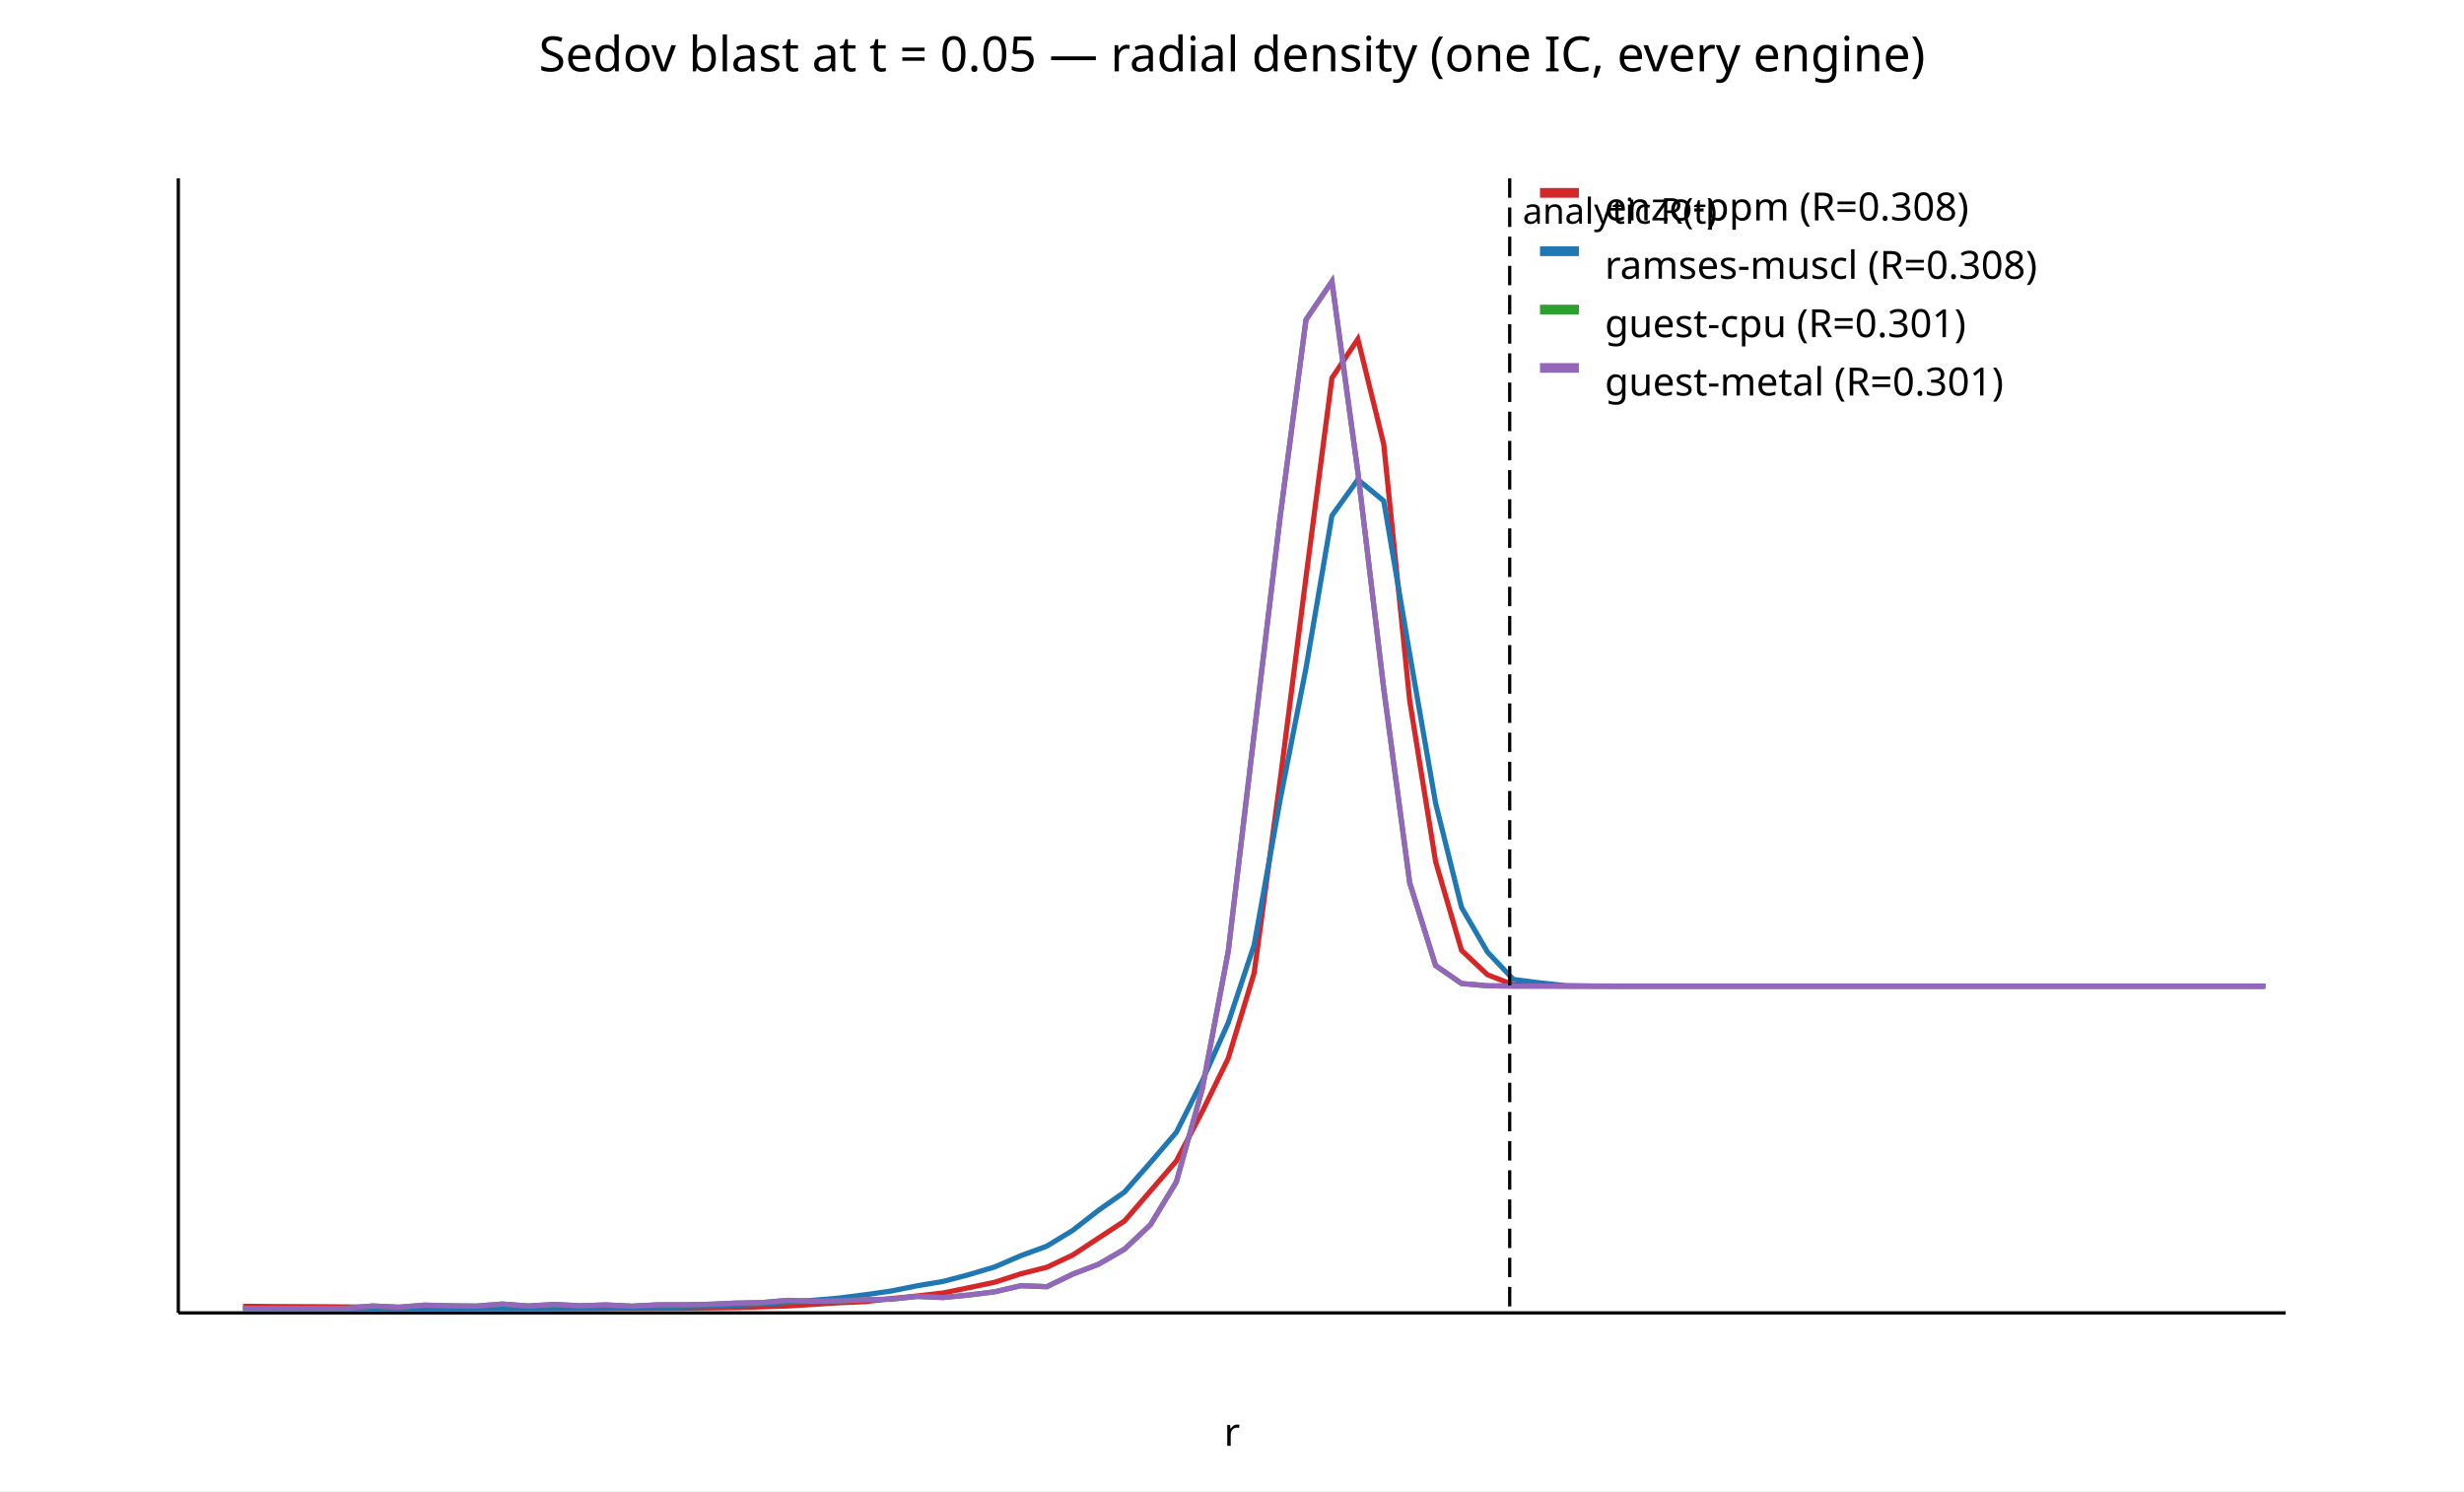
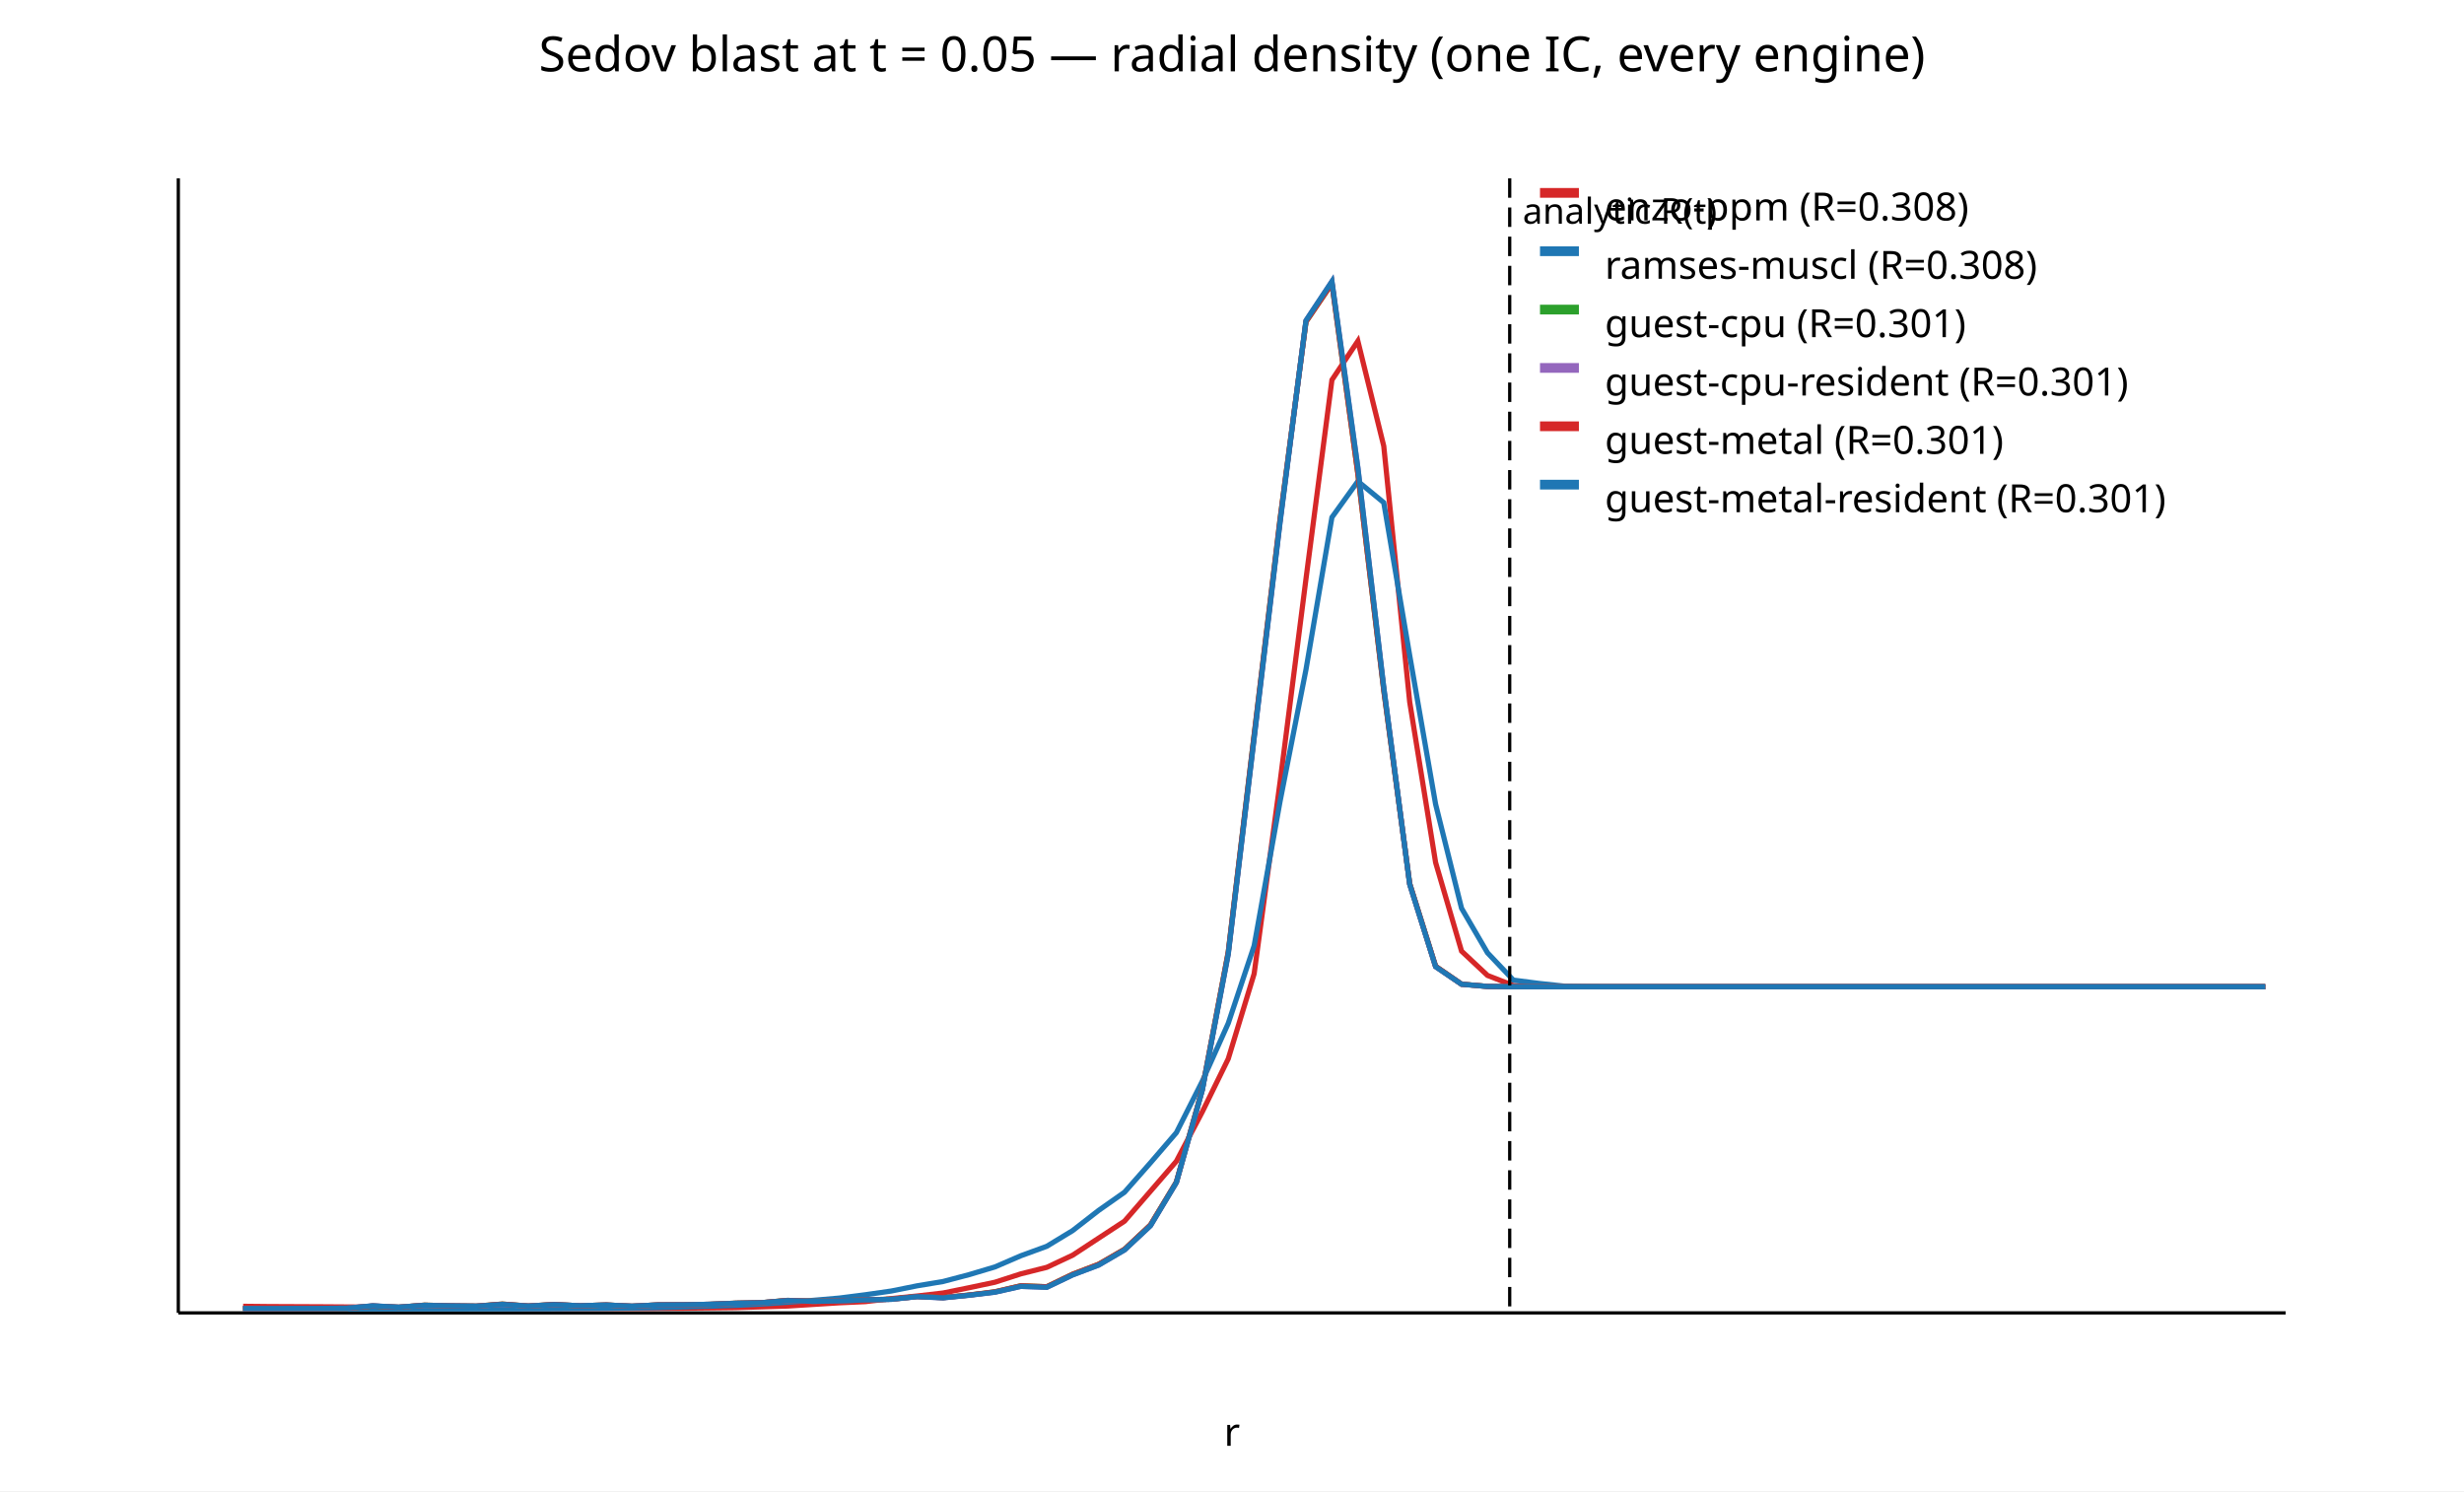
<svg xmlns="http://www.w3.org/2000/svg" width="760" height="460" viewBox="0 0 760 460">
  <rect width="760" height="460" fill="white" />
  <text x="380" y="22" text-anchor="middle" font-family="sans-serif" font-size="15">Sedov blast at t = 0.05 — radial density (one IC, every engine)</text>
  <line x1="55" y1="405" x2="705" y2="405" stroke="black" />
  <line x1="55" y1="55" x2="55" y2="405" stroke="black" />
  <text x="380" y="446" text-anchor="middle" font-family="sans-serif" font-size="12">r</text>
-   <polyline points="74.99,402.96 82.99,403.04 98.98,403.11 106.97,403.16 114.97,403.21 122.97,403.28 130.96,403.32 138.96,403.37 146.95,403.47 154.95,403.53 162.95,403.57 170.94,403.59 178.94,403.6 186.93,403.6 194.93,403.6 202.93,403.59 210.92,403.55 218.92,403.47 226.91,403.37 234.91,403.13 242.91,402.88 250.9,402.39 258.9,401.88 266.89,401.53 274.89,400.6 282.89,399.78 290.88,398.86 298.88,397.22 306.87,395.53 314.87,392.94 322.87,390.93 330.86,387.16 338.86,381.9 346.85,376.65 354.85,367.39 362.84,358.14 370.84,342.85 378.84,326.47 386.83,300.17 394.83,240.89 402.82,178.11 410.82,116.63 418.82,104.6 426.81,137.07 434.81,216.18 442.8,265.79 450.8,293.17 458.8,300.69 466.79,303.82 474.79,304.06 482.78,304.18 490.78,304.2 498.78,304.2 506.77,304.2 514.77,304.2 522.76,304.2 530.76,304.2 538.76,304.2 546.75,304.2 554.75,304.2 562.74,304.2 570.74,304.2 578.74,304.2 586.73,304.2 594.73,304.2 602.72,304.2 610.72,304.2 618.72,304.2 626.71,304.2 634.71,304.2 642.7,304.2 650.7,304.2 658.7,304.2 666.69,304.2 674.69,304.2 682.68,304.2 690.68,304.2 698.68,304.2" fill="none" stroke="#d62728" stroke-width="1.6" />
+   <polyline points="74.99,402.97 82.99,403.05 98.98,403.12 106.97,403.17 114.97,403.22 122.97,403.28 130.96,403.32 138.96,403.37 146.95,403.47 154.95,403.53 162.95,403.57 170.94,403.59 178.94,403.61 186.93,403.6 194.93,403.6 202.93,403.59 210.92,403.55 218.92,403.47 226.91,403.38 234.91,403.14 242.91,402.89 250.9,402.39 258.9,401.89 266.89,401.53 274.89,400.6 282.89,399.79 290.88,398.87 298.88,397.24 306.87,395.55 314.87,392.96 322.87,390.95 330.86,387.2 338.86,381.95 346.85,376.71 354.85,367.47 362.84,358.23 370.84,342.98 378.84,326.63 386.83,300.38 394.83,241.23 402.82,178.57 410.82,117.21 418.82,105.21 426.81,137.61 434.81,216.56 442.8,266.07 450.8,293.4 458.8,300.9 466.79,304.02 474.79,304.26 482.78,304.39 490.78,304.4 498.78,304.4 506.77,304.4 514.77,304.4 522.76,304.4 530.76,304.4 538.76,304.4 546.75,304.4 554.75,304.4 562.74,304.4 570.74,304.4 578.74,304.4 586.73,304.4 594.73,304.4 602.72,304.4 610.72,304.4 618.72,304.4 626.71,304.4 634.71,304.4 642.7,304.4 650.7,304.4 658.7,304.4 666.69,304.4 674.69,304.4 682.68,304.4 690.68,304.4 698.68,304.4" fill="none" stroke="#d62728" stroke-width="1.6" />
  <rect x="475" y="58" width="12" height="3" fill="#d62728" />
  <text x="495" y="68" font-family="sans-serif" font-size="12">enzo-ppm (R=0.308)</text>
-   <polyline points="74.99,403.76 82.99,403.76 98.98,403.76 106.97,403.76 114.97,403.76 122.97,403.76 130.96,403.76 138.96,403.76 146.95,403.75 154.95,403.74 162.95,403.72 170.94,403.7 178.94,403.65 186.93,403.6 194.93,403.5 202.93,403.39 210.92,403.16 218.92,402.94 226.91,402.67 234.91,402.28 242.91,401.73 250.9,401.11 258.9,400.42 266.89,399.4 274.89,398.25 282.89,396.64 290.88,395.3 298.88,393.19 306.87,390.8 314.87,387.35 322.87,384.42 330.86,379.56 338.86,373.33 346.85,367.71 354.85,358.6 362.84,349.29 370.84,333.39 378.84,315.5 386.83,291.51 394.83,246.85 402.82,206.15 410.82,159.09 418.82,147.94 426.81,154.53 434.81,201.78 442.8,247.77 450.8,279.92 458.8,293.69 466.79,302.14 474.79,303.18 482.78,304.03 490.78,304.15 498.78,304.19 506.77,304.2 514.77,304.2 522.76,304.2 530.76,304.2 538.76,304.2 546.75,304.2 554.75,304.2 562.74,304.2 570.74,304.2 578.74,304.2 586.73,304.2 594.73,304.2 602.72,304.2 610.72,304.2 618.72,304.2 626.71,304.2 634.71,304.2 642.7,304.2 650.7,304.2 658.7,304.2 666.69,304.2 674.69,304.2 682.68,304.2 690.68,304.2 698.68,304.2" fill="none" stroke="#1f77b4" stroke-width="1.6" />
+   <polyline points="74.99,403.76 82.99,403.76 98.98,403.76 106.97,403.76 114.97,403.76 122.97,403.76 130.96,403.76 138.96,403.76 146.95,403.75 154.95,403.74 162.95,403.73 170.94,403.71 178.94,403.65 186.93,403.6 194.93,403.5 202.93,403.39 210.92,403.17 218.92,402.94 226.91,402.68 234.91,402.28 242.91,401.73 250.9,401.12 258.9,400.43 266.89,399.41 274.89,398.26 282.89,396.65 290.88,395.32 298.88,393.21 306.87,390.83 314.87,387.38 322.87,384.46 330.86,379.61 338.86,373.39 346.85,367.78 354.85,358.7 362.84,349.41 370.84,333.54 378.84,315.68 386.83,291.74 394.83,247.17 402.82,206.55 410.82,159.59 418.82,148.47 426.81,155.04 434.81,202.19 442.8,248.09 450.8,280.18 458.8,293.92 466.79,302.35 474.79,303.38 482.78,304.23 490.78,304.35 498.78,304.4 506.77,304.4 514.77,304.4 522.76,304.4 530.76,304.4 538.76,304.4 546.75,304.4 554.75,304.4 562.74,304.4 570.74,304.4 578.74,304.4 586.73,304.4 594.73,304.4 602.72,304.4 610.72,304.4 618.72,304.4 626.71,304.4 634.71,304.4 642.7,304.4 650.7,304.4 658.7,304.4 666.69,304.4 674.69,304.4 682.68,304.4 690.68,304.4 698.68,304.4" fill="none" stroke="#1f77b4" stroke-width="1.6" />
  <rect x="475" y="76" width="12" height="3" fill="#1f77b4" />
  <text x="495" y="86" font-family="sans-serif" font-size="12">ramses-muscl (R=0.308)</text>
-   <polyline points="74.99,403.64 82.99,403.63 98.98,403.61 106.97,403.58 114.97,402.87 122.97,403.26 130.96,402.61 138.96,402.82 146.95,402.91 154.95,402.27 162.95,402.88 170.94,402.4 178.94,402.81 186.93,402.55 194.93,402.93 202.93,402.52 210.92,402.5 218.92,402.35 226.91,401.99 234.91,401.84 242.91,401.13 250.9,401.42 258.9,401.28 266.89,400.95 274.89,400.77 282.89,399.93 290.88,400.27 298.88,399.49 306.87,398.49 314.87,396.62 322.87,396.93 330.86,393.05 338.86,389.98 346.85,385.35 354.85,377.81 362.84,364.58 370.84,335.89 378.84,293.5 386.83,226.4 394.83,159.63 402.82,98.64 410.82,86.82 418.82,145.61 426.81,212.52 434.81,272.33 442.8,297.86 450.8,303.4 458.8,304.1 466.79,304.19 474.79,304.2 482.78,304.2 490.78,304.2 498.78,304.2 506.77,304.2 514.77,304.2 522.76,304.2 530.76,304.2 538.76,304.2 546.75,304.2 554.75,304.2 562.74,304.2 570.74,304.2 578.74,304.2 586.73,304.2 594.73,304.2 602.72,304.2 610.72,304.2 618.72,304.2 626.71,304.2 634.71,304.2 642.7,304.2 650.7,304.2 658.7,304.2 666.69,304.2 674.69,304.2 682.68,304.2 690.68,304.2 698.68,304.2" fill="none" stroke="#2ca02c" stroke-width="1.6" />
+   <polyline points="74.99,403.65 82.99,403.64 98.98,403.61 106.97,403.58 114.97,402.88 122.97,403.26 130.96,402.61 138.96,402.83 146.95,402.91 154.95,402.28 162.95,402.88 170.94,402.4 178.94,402.82 186.93,402.55 194.93,402.94 202.93,402.53 210.92,402.5 218.92,402.35 226.91,402.0 234.91,401.85 242.91,401.14 250.9,401.43 258.9,401.29 266.89,400.96 274.89,400.78 282.89,399.95 290.88,400.28 298.88,399.5 306.87,398.5 314.87,396.64 322.87,396.94 330.86,393.07 338.86,390.01 346.85,385.39 354.85,377.87 362.84,364.66 370.84,336.03 378.84,293.73 386.83,226.76 394.83,160.13 402.82,99.26 410.82,87.46 418.82,146.13 426.81,212.91 434.81,272.6 442.8,298.08 450.8,303.6 458.8,304.3 466.79,304.4 474.79,304.4 482.78,304.4 490.78,304.4 498.78,304.4 506.77,304.4 514.77,304.4 522.76,304.4 530.76,304.4 538.76,304.4 546.75,304.4 554.75,304.4 562.74,304.4 570.74,304.4 578.74,304.4 586.73,304.4 594.73,304.4 602.72,304.4 610.72,304.4 618.72,304.4 626.71,304.4 634.71,304.4 642.7,304.4 650.7,304.4 658.7,304.4 666.69,304.4 674.69,304.4 682.68,304.4 690.68,304.4 698.68,304.4" fill="none" stroke="#2ca02c" stroke-width="1.6" />
  <rect x="475" y="94" width="12" height="3" fill="#2ca02c" />
  <text x="495" y="104" font-family="sans-serif" font-size="12">guest-cpu (R=0.301)</text>
-   <polyline points="74.99,403.64 82.99,403.63 98.98,403.61 106.97,403.58 114.97,402.87 122.97,403.26 130.96,402.61 138.96,402.82 146.95,402.91 154.95,402.27 162.95,402.88 170.94,402.4 178.94,402.81 186.93,402.55 194.93,402.93 202.93,402.52 210.92,402.5 218.92,402.35 226.91,401.99 234.91,401.84 242.91,401.13 250.9,401.42 258.9,401.28 266.89,400.95 274.89,400.77 282.89,399.93 290.88,400.27 298.88,399.49 306.87,398.49 314.87,396.62 322.87,396.93 330.86,393.05 338.86,389.98 346.85,385.35 354.85,377.81 362.84,364.58 370.84,335.89 378.84,293.5 386.83,226.4 394.83,159.63 402.82,98.64 410.82,86.82 418.82,145.61 426.81,212.52 434.81,272.33 442.8,297.86 450.8,303.4 458.8,304.1 466.79,304.19 474.79,304.2 482.78,304.2 490.78,304.2 498.78,304.2 506.77,304.2 514.77,304.2 522.76,304.2 530.76,304.2 538.76,304.2 546.75,304.2 554.75,304.2 562.74,304.2 570.74,304.2 578.74,304.2 586.73,304.2 594.73,304.2 602.72,304.2 610.72,304.2 618.72,304.2 626.71,304.2 634.71,304.2 642.7,304.2 650.7,304.2 658.7,304.2 666.69,304.2 674.69,304.2 682.68,304.2 690.68,304.2 698.68,304.2" fill="none" stroke="#9467bd" stroke-width="1.6" />
+   <polyline points="74.99,403.64 82.99,403.64 98.98,403.61 106.97,403.55 114.97,402.82 122.97,403.24 130.96,402.66 138.96,402.82 146.95,402.93 154.95,402.37 162.95,402.89 170.94,402.45 178.94,402.79 186.93,402.57 194.93,402.93 202.93,402.55 210.92,402.5 218.92,402.34 226.91,402.04 234.91,401.86 242.91,401.2 250.9,401.44 258.9,401.31 266.89,400.99 274.89,400.82 282.89,400.0 290.88,400.36 298.88,399.57 306.87,398.62 314.87,396.82 322.87,397.11 330.86,393.28 338.86,390.26 346.85,385.59 354.85,378.11 362.84,364.78 370.84,336.28 378.84,294.34 386.83,227.65 394.83,161.04 402.82,98.88 410.82,86.82 418.82,144.27 426.81,212.06 434.81,272.81 442.8,298.21 450.8,303.62 458.8,304.31 466.79,304.4 474.79,304.4 482.78,304.4 490.78,304.4 498.78,304.4 506.77,304.4 514.77,304.4 522.76,304.4 530.76,304.4 538.76,304.4 546.75,304.4 554.75,304.4 562.74,304.4 570.74,304.4 578.74,304.4 586.73,304.4 594.73,304.4 602.72,304.4 610.72,304.4 618.72,304.4 626.71,304.4 634.71,304.4 642.7,304.4 650.7,304.4 658.7,304.4 666.69,304.4 674.69,304.4 682.68,304.4 690.68,304.4 698.68,304.4" fill="none" stroke="#9467bd" stroke-width="1.6" />
  <rect x="475" y="112" width="12" height="3" fill="#9467bd" />
-   <text x="495" y="122" font-family="sans-serif" font-size="12">guest-metal (R=0.301)</text>
+   <text x="495" y="122" font-family="sans-serif" font-size="12">guest-cpu-resident (R=0.301)</text>
+   <polyline points="74.99,403.65 82.99,403.64 98.98,403.61 106.97,403.58 114.97,402.88 122.97,403.26 130.96,402.61 138.96,402.83 146.95,402.91 154.95,402.28 162.95,402.88 170.94,402.4 178.94,402.82 186.93,402.55 194.93,402.94 202.93,402.53 210.92,402.5 218.92,402.35 226.91,402.0 234.91,401.85 242.91,401.14 250.9,401.43 258.9,401.29 266.89,400.96 274.89,400.78 282.89,399.95 290.88,400.28 298.88,399.5 306.87,398.5 314.87,396.64 322.87,396.94 330.86,393.07 338.86,390.01 346.85,385.39 354.85,377.87 362.84,364.66 370.84,336.03 378.84,293.73 386.83,226.76 394.83,160.13 402.82,99.26 410.82,87.46 418.82,146.13 426.81,212.91 434.81,272.6 442.8,298.08 450.8,303.6 458.8,304.3 466.79,304.4 474.79,304.4 482.78,304.4 490.78,304.4 498.78,304.4 506.77,304.4 514.77,304.4 522.76,304.4 530.76,304.4 538.76,304.4 546.75,304.4 554.75,304.4 562.74,304.4 570.74,304.4 578.74,304.4 586.73,304.4 594.73,304.4 602.72,304.4 610.72,304.4 618.72,304.4 626.71,304.4 634.71,304.4 642.7,304.4 650.7,304.4 658.7,304.4 666.69,304.4 674.69,304.4 682.68,304.4 690.68,304.4 698.68,304.4" fill="none" stroke="#d62728" stroke-width="1.6" />
+   <rect x="475" y="130" width="12" height="3" fill="#d62728" />
+   <text x="495" y="140" font-family="sans-serif" font-size="12">guest-metal (R=0.301)</text>
+   <polyline points="74.99,403.64 82.99,403.64 98.98,403.61 106.97,403.55 114.97,402.82 122.97,403.24 130.96,402.66 138.96,402.82 146.95,402.93 154.95,402.37 162.95,402.89 170.94,402.45 178.94,402.79 186.93,402.57 194.93,402.93 202.93,402.55 210.92,402.5 218.92,402.34 226.91,402.04 234.91,401.86 242.91,401.2 250.9,401.44 258.9,401.31 266.89,400.99 274.89,400.82 282.89,400.0 290.88,400.36 298.88,399.57 306.87,398.62 314.87,396.82 322.87,397.11 330.86,393.28 338.86,390.26 346.85,385.59 354.85,378.11 362.84,364.78 370.84,336.28 378.84,294.34 386.83,227.65 394.83,161.04 402.82,98.88 410.82,86.82 418.82,144.27 426.81,212.06 434.81,272.81 442.8,298.21 450.8,303.62 458.8,304.31 466.79,304.4 474.79,304.4 482.78,304.4 490.78,304.4 498.78,304.4 506.77,304.4 514.77,304.4 522.76,304.4 530.76,304.4 538.76,304.4 546.75,304.4 554.75,304.4 562.74,304.4 570.74,304.4 578.74,304.4 586.73,304.4 594.73,304.4 602.72,304.4 610.72,304.4 618.72,304.4 626.71,304.4 634.71,304.4 642.7,304.4 650.7,304.4 658.7,304.4 666.69,304.4 674.69,304.4 682.68,304.4 690.68,304.4 698.68,304.4" fill="none" stroke="#1f77b4" stroke-width="1.6" />
+   <rect x="475" y="148" width="12" height="3" fill="#1f77b4" />
+   <text x="495" y="158" font-family="sans-serif" font-size="12">guest-metal-resident (R=0.301)</text>
  <line x1="465.656" y1="55" x2="465.656" y2="405" stroke="black" stroke-dasharray="6,3" />
  <text x="469.656" y="69" font-family="sans-serif" font-size="11">analytic R(t)</text>
</svg>
